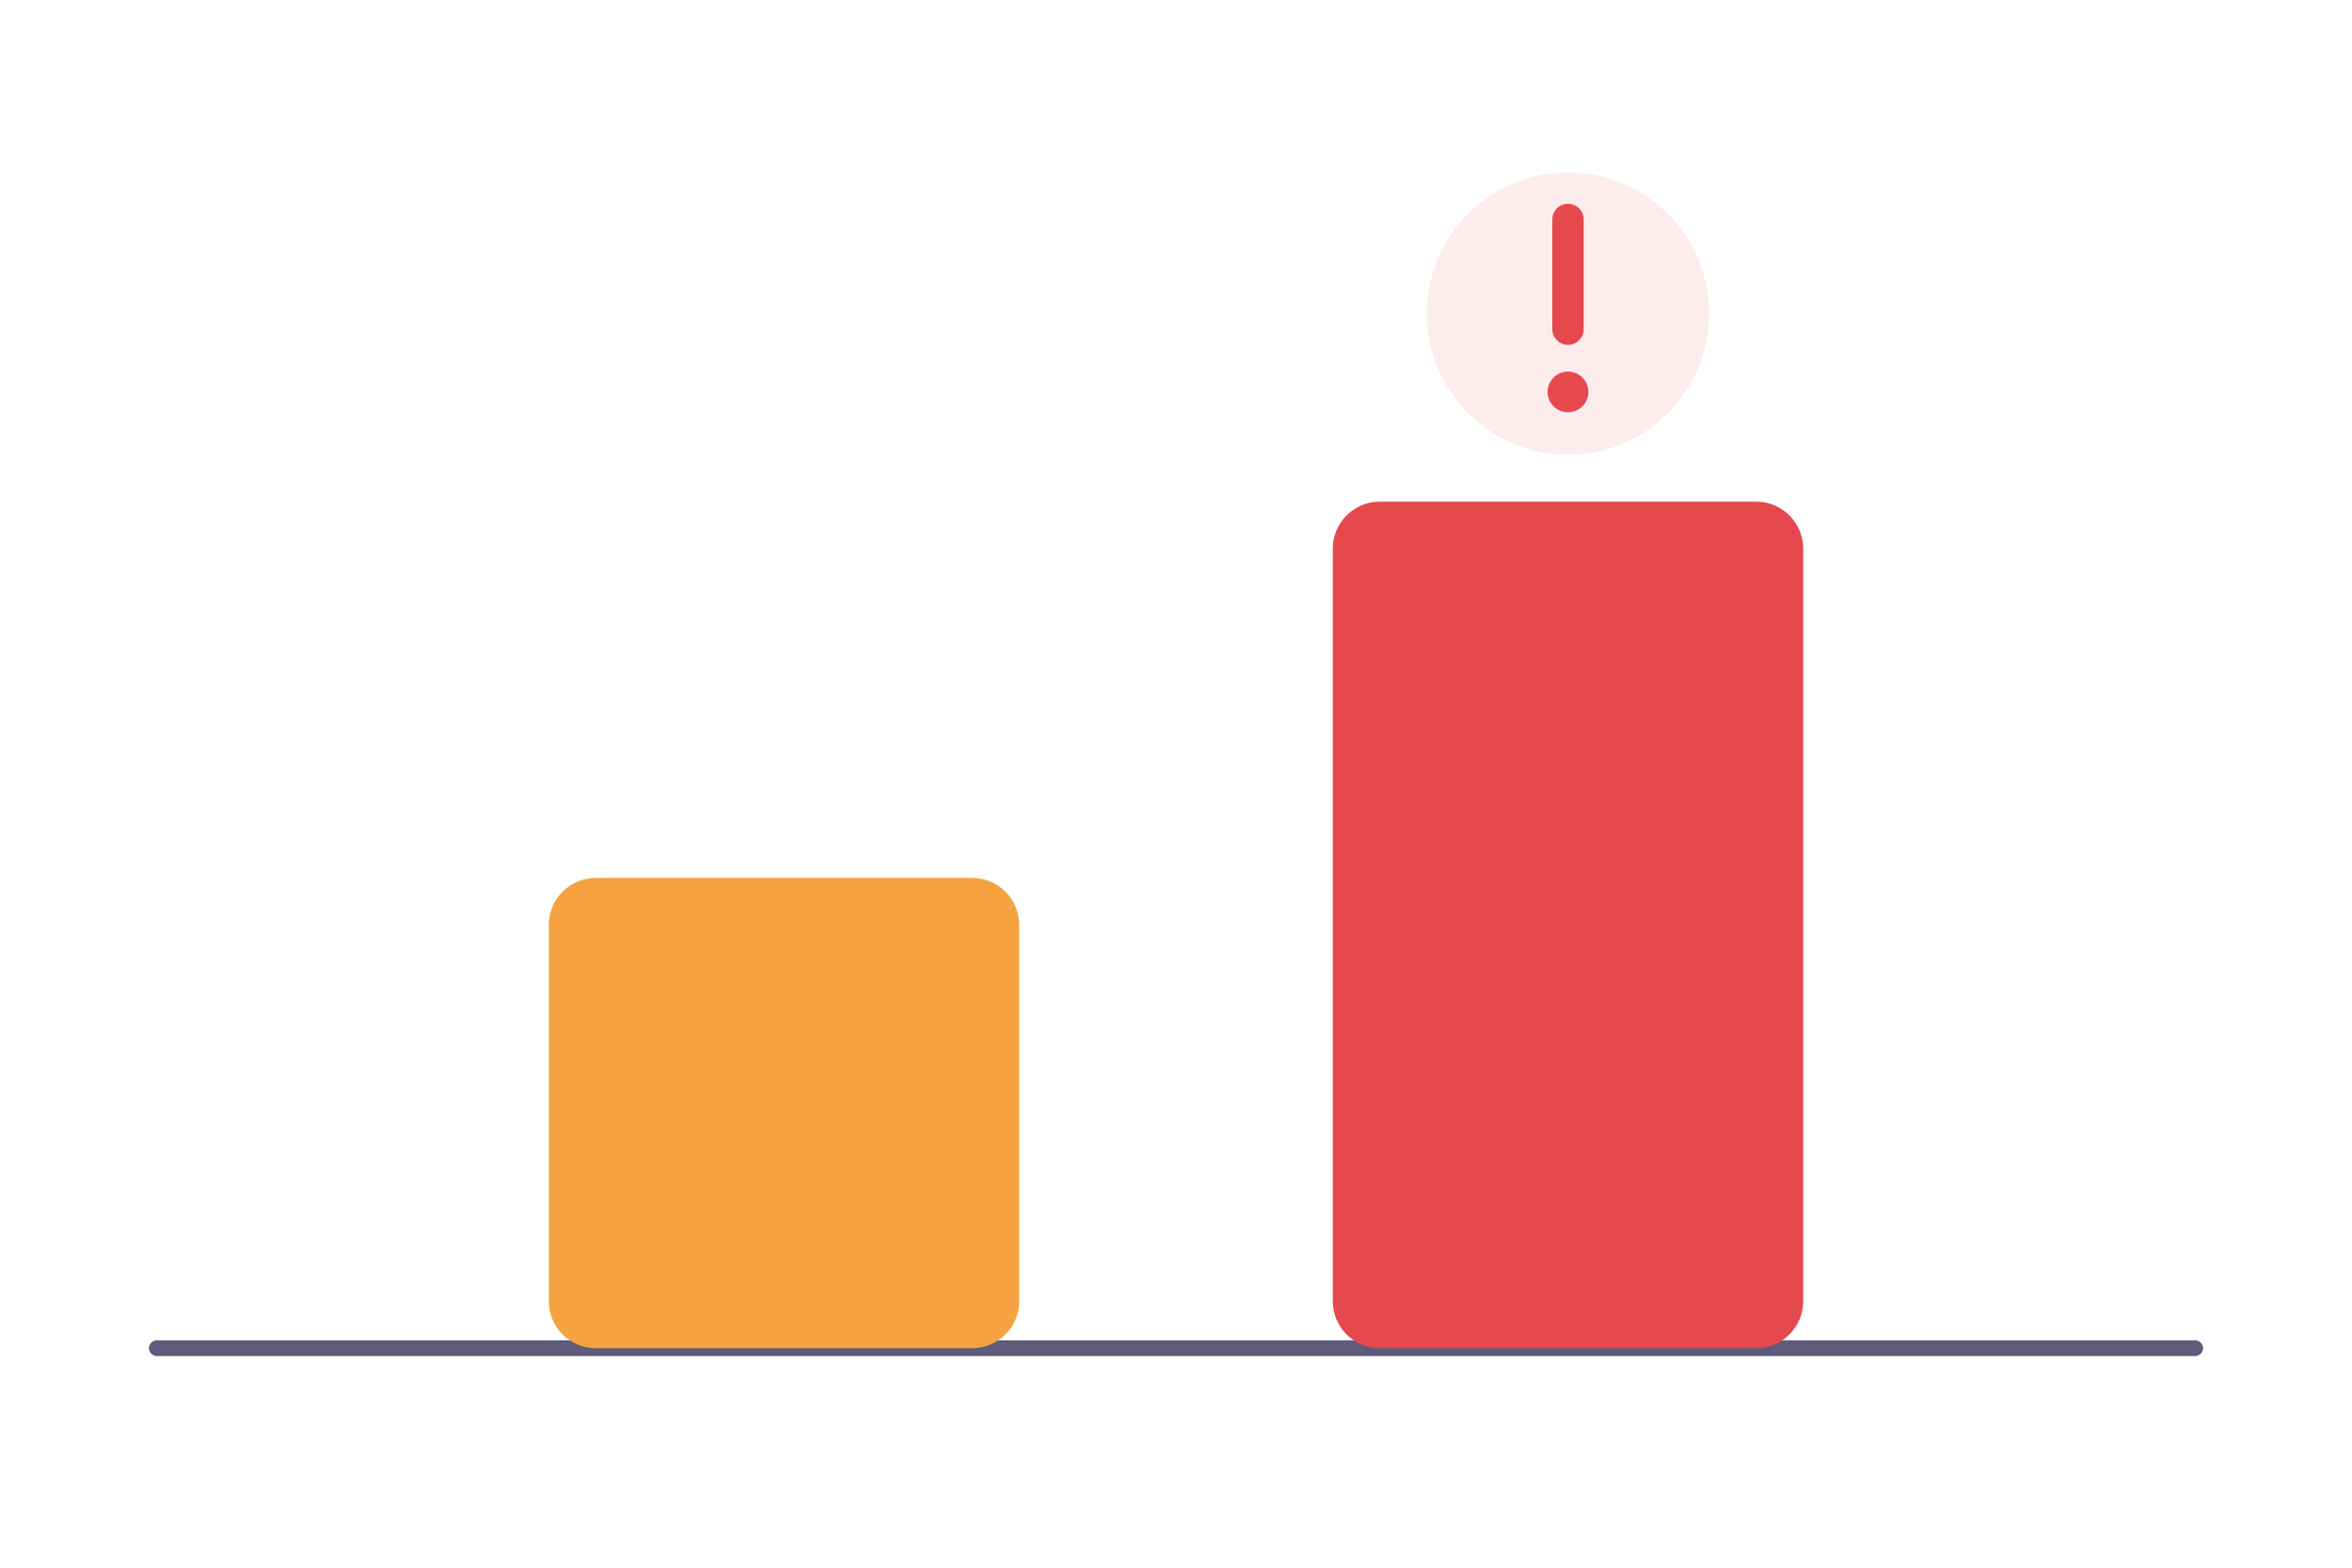
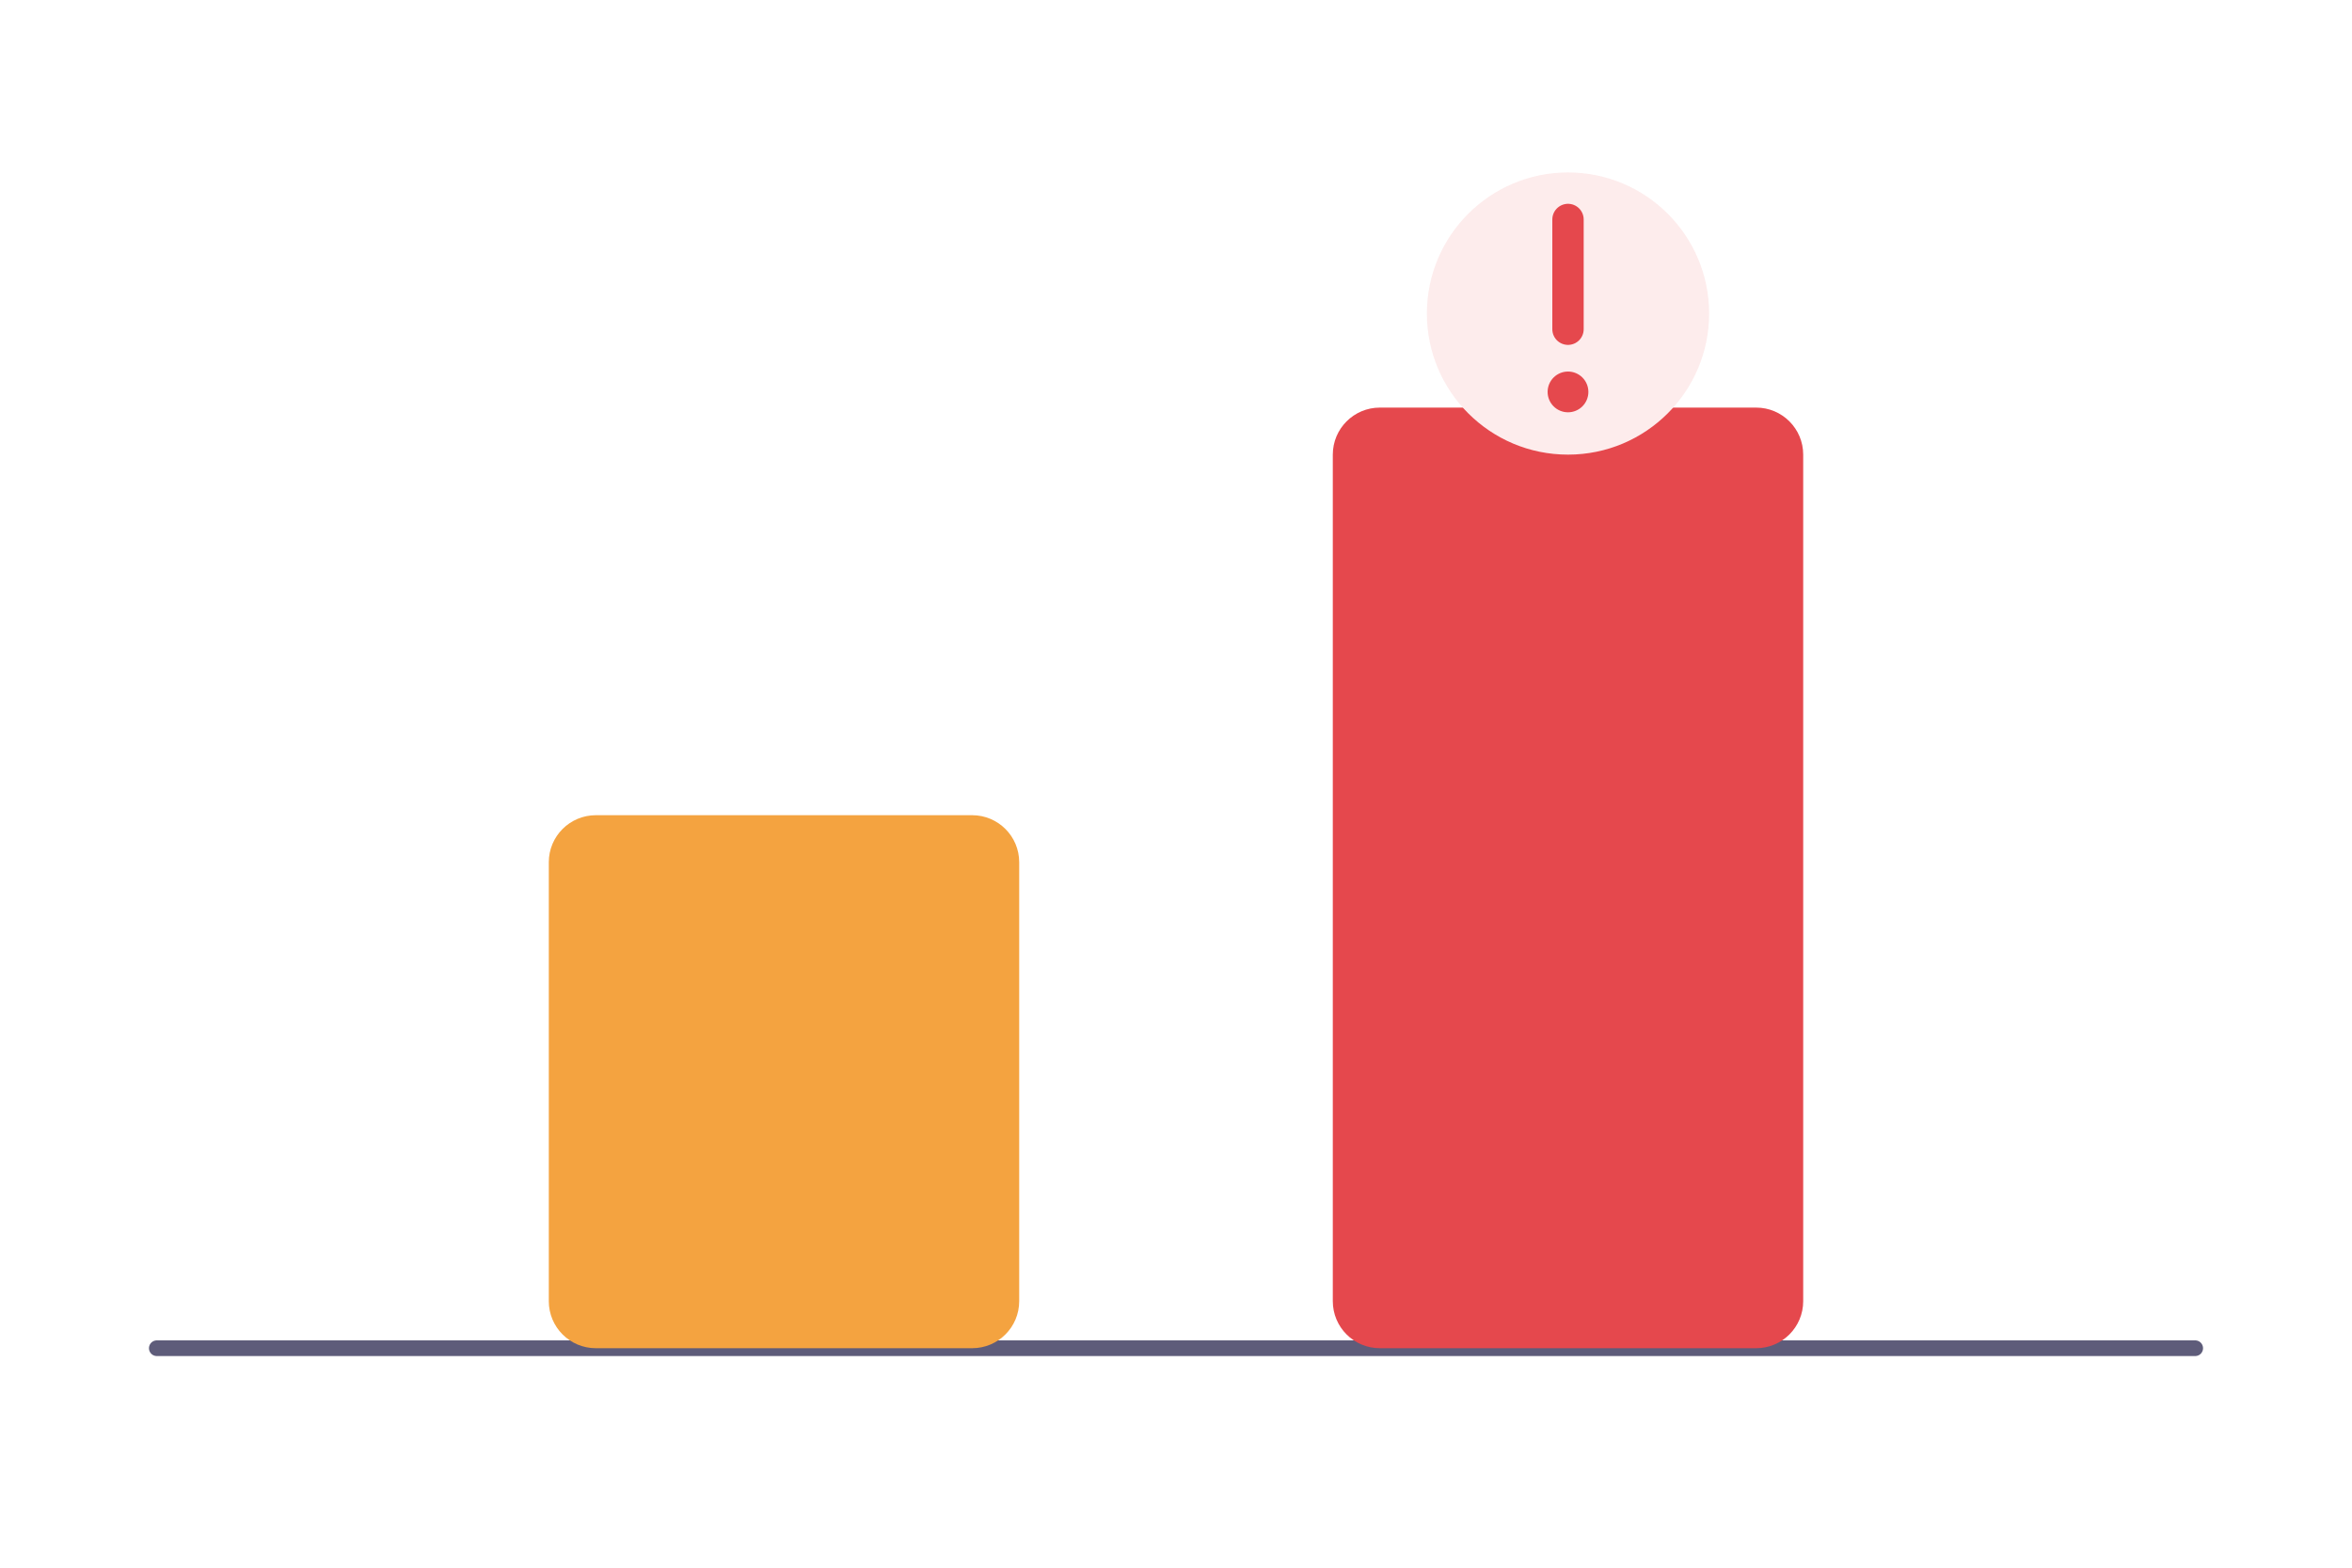
<svg xmlns="http://www.w3.org/2000/svg" viewBox="0 0 300 200" role="img">
  <line x1="20" y1="172" x2="280" y2="172" stroke="#5E5C7A" stroke-width="2" stroke-linecap="round" />
-   <rect x="70" y="112" width="60" height="60" rx="6" fill="#F4A340" />
-   <rect x="170" y="64" width="60" height="108" rx="6" fill="#E5484D" />
+   <rect x="70" y="104" width="60" height="68" rx="6" fill="#F4A340" />
+   <rect x="170" y="52" width="60" height="120" rx="6" fill="#E5484D" />
  <circle cx="200" cy="40" r="18" fill="#FDECEC" />
  <path d="M200 28v14" fill="none" stroke="#E5484D" stroke-width="4" stroke-linecap="round" stroke-linejoin="round" />
  <circle cx="200" cy="50" r="2.6" fill="#E5484D" />
</svg>
